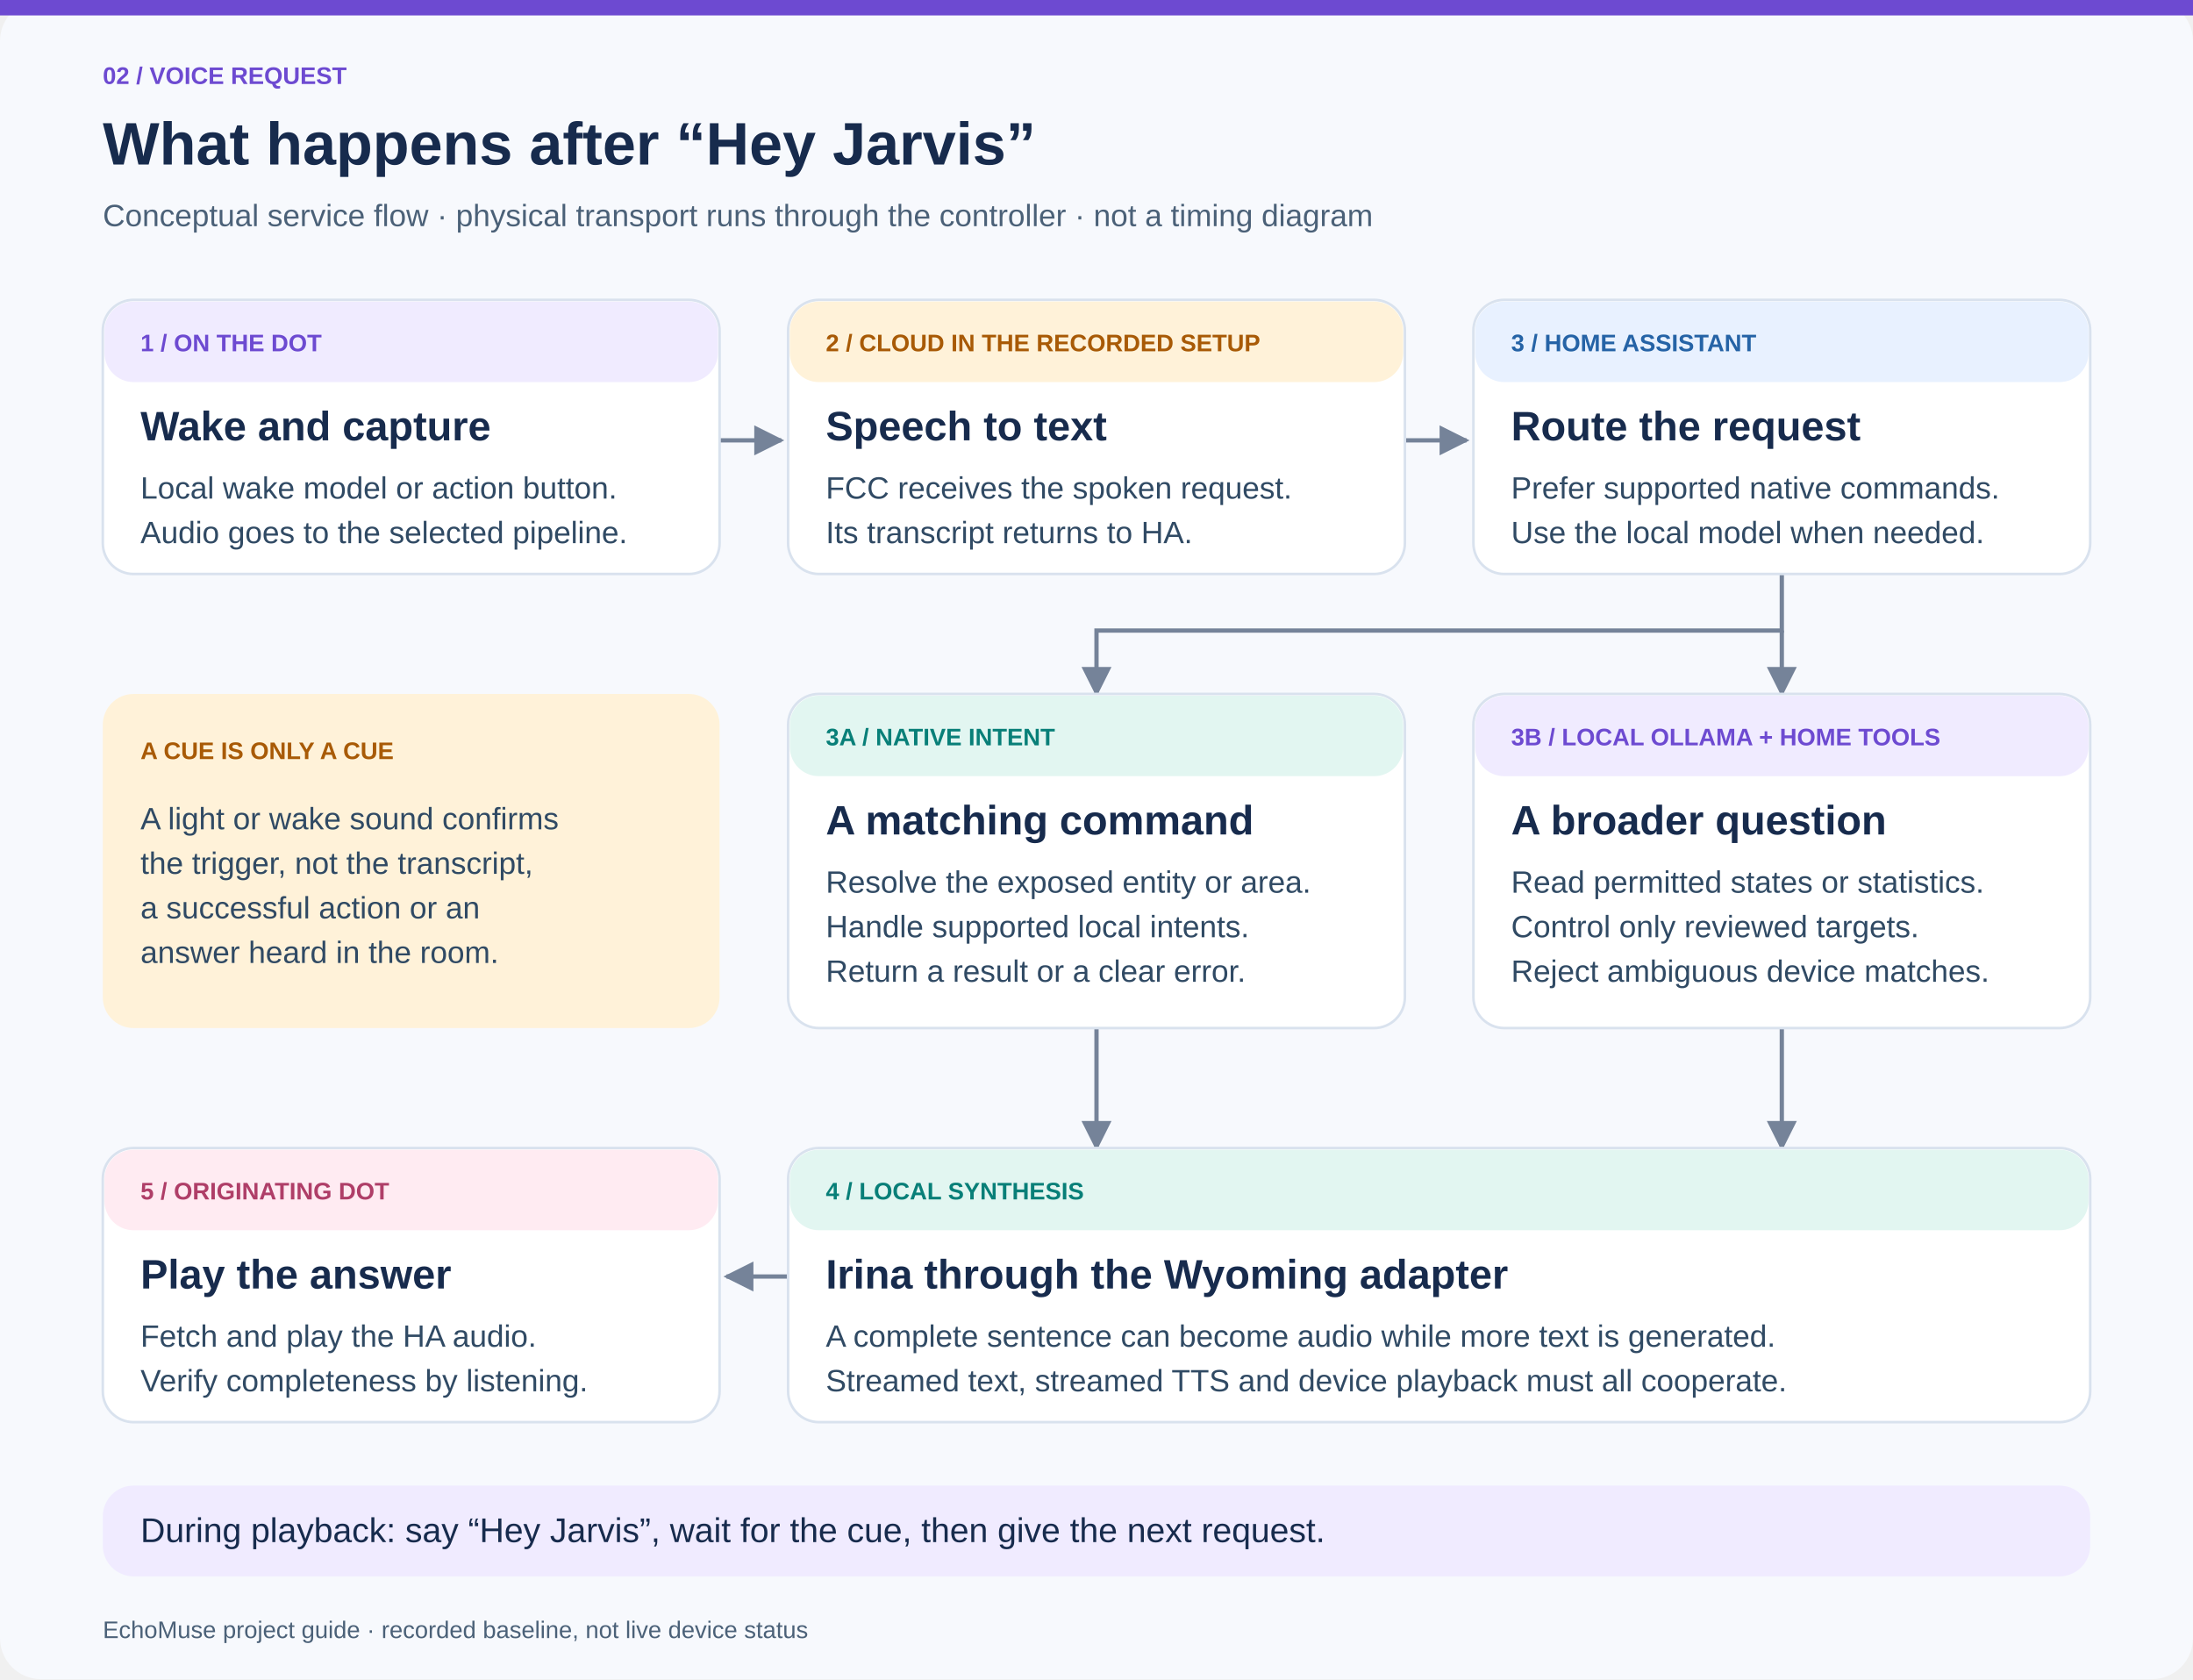
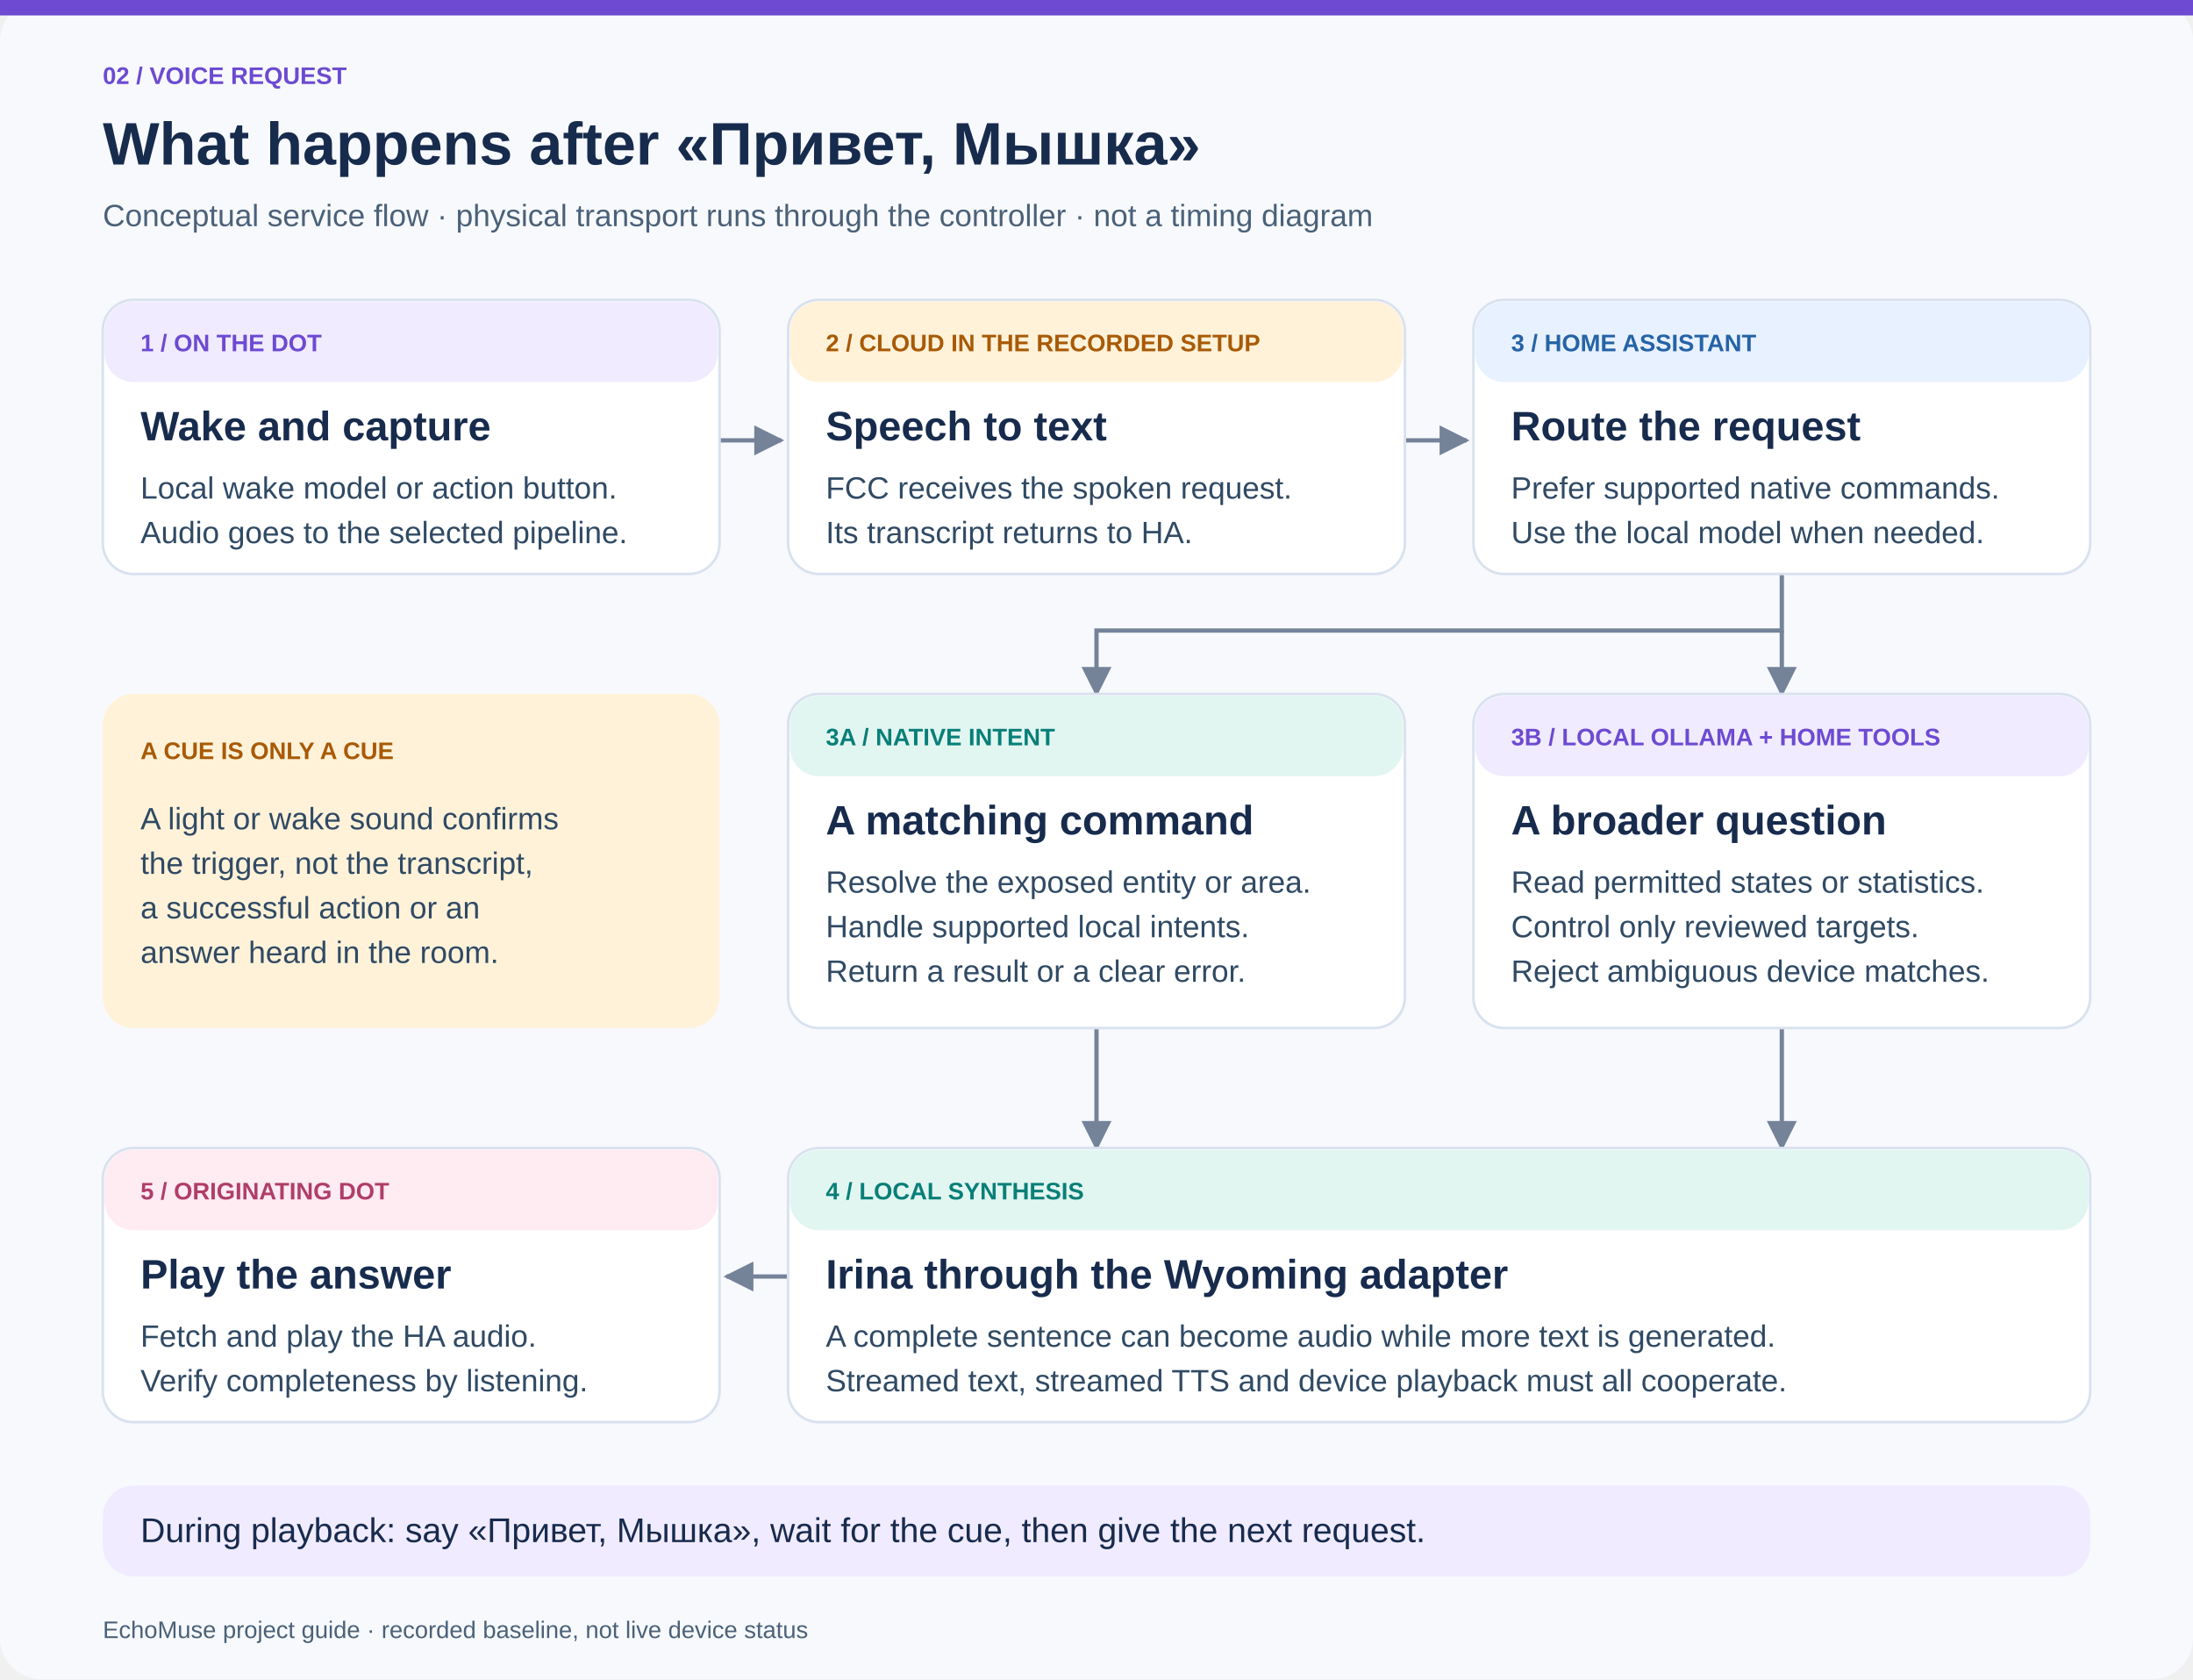
<svg xmlns="http://www.w3.org/2000/svg" width="1280" height="980" viewBox="0 0 1280 980" role="img" aria-labelledby="title desc">
  <defs>
    <marker id="arrow" viewBox="0 0 10 10" refX="9" refY="5" markerWidth="7" markerHeight="7" orient="auto-start-reverse">
      <path d="M0 0 L10 5 L0 10 Z" fill="#758399" />
    </marker>
  </defs>
  <style>text{font-family:Arial,Helvetica,sans-serif} .edge{fill:none;stroke:#758399;stroke-width:2.5;marker-end:url(#arrow)}</style>
  <rect x="0" y="0" width="1280" height="980" rx="24" fill="#f7f9fd" />
  <rect x="0" y="0" width="1280" height="9" rx="0" fill="#6d4ad1" />
  <text x="60" y="49" font-size="14" fill="#6d4ad1" font-weight="700">02 / VOICE REQUEST</text>
-   <text x="60" y="96" font-size="35" fill="#172b4d" font-weight="700">What happens after “Hey Jarvis”</text>
+   <text x="60" y="96" font-size="35" fill="#172b4d" font-weight="700">What happens after «Привет, Мышка»</text>
  <text x="60" y="132" font-size="18" fill="#4b6178">Conceptual service flow · physical transport runs through the controller · not a timing diagram</text>
  <path class="edge" d="M420 257 H456" />
  <path class="edge" d="M820 257 H856" />
  <path class="edge" d="M1040 335 V368 H640 V405" />
  <path class="edge" d="M1040 368 V405" />
  <path class="edge" d="M640 600 V670" />
  <path class="edge" d="M1040 600 V670" />
  <path class="edge" d="M460 745 H424" />
  <rect x="60" y="175" width="360" height="160" rx="18" fill="#ffffff" stroke="#d9e2ee" stroke-width="1.5" />
  <rect x="61" y="176" width="358" height="47" rx="17" fill="#f0ebff" />
  <text x="82" y="205" font-size="14" fill="#6d4ad1" font-weight="700">1 / ON THE DOT</text>
  <text x="82" y="257" font-size="24" fill="#172b4d" font-weight="700">Wake and capture</text>
  <text x="82" y="291" font-size="18" fill="#304a64">Local wake model or action button.</text>
  <text x="82" y="317" font-size="18" fill="#304a64">Audio goes to the selected pipeline.</text>
  <rect x="460" y="175" width="360" height="160" rx="18" fill="#ffffff" stroke="#d9e2ee" stroke-width="1.5" />
  <rect x="461" y="176" width="358" height="47" rx="17" fill="#fff2d9" />
  <text x="482" y="205" font-size="14" fill="#a85a06" font-weight="700">2 / CLOUD IN THE RECORDED SETUP</text>
  <text x="482" y="257" font-size="24" fill="#172b4d" font-weight="700">Speech to text</text>
  <text x="482" y="291" font-size="18" fill="#304a64">FCC receives the spoken request.</text>
  <text x="482" y="317" font-size="18" fill="#304a64">Its transcript returns to HA.</text>
  <rect x="860" y="175" width="360" height="160" rx="18" fill="#ffffff" stroke="#d9e2ee" stroke-width="1.5" />
  <rect x="861" y="176" width="358" height="47" rx="17" fill="#e8f1ff" />
  <text x="882" y="205" font-size="14" fill="#2563a6" font-weight="700">3 / HOME ASSISTANT</text>
  <text x="882" y="257" font-size="24" fill="#172b4d" font-weight="700">Route the request</text>
  <text x="882" y="291" font-size="18" fill="#304a64">Prefer supported native commands.</text>
  <text x="882" y="317" font-size="18" fill="#304a64">Use the local model when needed.</text>
  <rect x="460" y="405" width="360" height="195" rx="18" fill="#ffffff" stroke="#d9e2ee" stroke-width="1.5" />
  <rect x="461" y="406" width="358" height="47" rx="17" fill="#e2f6f1" />
  <text x="482" y="435" font-size="14" fill="#087f78" font-weight="700">3A / NATIVE INTENT</text>
  <text x="482" y="487" font-size="24" fill="#172b4d" font-weight="700">A matching command</text>
  <text x="482" y="521" font-size="18" fill="#304a64">Resolve the exposed entity or area.</text>
  <text x="482" y="547" font-size="18" fill="#304a64">Handle supported local intents.</text>
  <text x="482" y="573" font-size="18" fill="#304a64">Return a result or a clear error.</text>
  <rect x="860" y="405" width="360" height="195" rx="18" fill="#ffffff" stroke="#d9e2ee" stroke-width="1.5" />
  <rect x="861" y="406" width="358" height="47" rx="17" fill="#f0ebff" />
  <text x="882" y="435" font-size="14" fill="#6d4ad1" font-weight="700">3B / LOCAL OLLAMA + HOME TOOLS</text>
  <text x="882" y="487" font-size="24" fill="#172b4d" font-weight="700">A broader question</text>
  <text x="882" y="521" font-size="18" fill="#304a64">Read permitted states or statistics.</text>
  <text x="882" y="547" font-size="18" fill="#304a64">Control only reviewed targets.</text>
  <text x="882" y="573" font-size="18" fill="#304a64">Reject ambiguous device matches.</text>
  <rect x="60" y="405" width="360" height="195" rx="18" fill="#fff2d9" />
  <text x="82" y="443" font-size="14" fill="#a85a06" font-weight="700">A CUE IS ONLY A CUE</text>
  <text x="82" y="484" font-size="18" fill="#304a64">A light or wake sound confirms</text>
  <text x="82" y="510" font-size="18" fill="#304a64">the trigger, not the transcript,</text>
  <text x="82" y="536" font-size="18" fill="#304a64">a successful action or an</text>
  <text x="82" y="562" font-size="18" fill="#304a64">answer heard in the room.</text>
  <rect x="460" y="670" width="760" height="160" rx="18" fill="#ffffff" stroke="#d9e2ee" stroke-width="1.5" />
  <rect x="461" y="671" width="758" height="47" rx="17" fill="#e2f6f1" />
  <text x="482" y="700" font-size="14" fill="#087f78" font-weight="700">4 / LOCAL SYNTHESIS</text>
  <text x="482" y="752" font-size="24" fill="#172b4d" font-weight="700">Irina through the Wyoming adapter</text>
  <text x="482" y="786" font-size="18" fill="#304a64">A complete sentence can become audio while more text is generated.</text>
  <text x="482" y="812" font-size="18" fill="#304a64">Streamed text, streamed TTS and device playback must all cooperate.</text>
  <rect x="60" y="670" width="360" height="160" rx="18" fill="#ffffff" stroke="#d9e2ee" stroke-width="1.5" />
  <rect x="61" y="671" width="358" height="47" rx="17" fill="#ffebf2" />
  <text x="82" y="700" font-size="14" fill="#af3e68" font-weight="700">5 / ORIGINATING DOT</text>
  <text x="82" y="752" font-size="24" fill="#172b4d" font-weight="700">Play the answer</text>
  <text x="82" y="786" font-size="18" fill="#304a64">Fetch and play the HA audio.</text>
  <text x="82" y="812" font-size="18" fill="#304a64">Verify completeness by listening.</text>
  <rect x="60" y="867" width="1160" height="53" rx="18" fill="#f0ebff" />
-   <text x="82" y="900" font-size="20" fill="#172b4d">During playback: say “Hey Jarvis”, wait for the cue, then give the next request.</text>
+   <text x="82" y="900" font-size="20" fill="#172b4d">During playback: say «Привет, Мышка», wait for the cue, then give the next request.</text>
  <text x="60" y="956" font-size="14" fill="#4b6178">EchoMuse project guide · recorded baseline, not live device status</text>
</svg>
